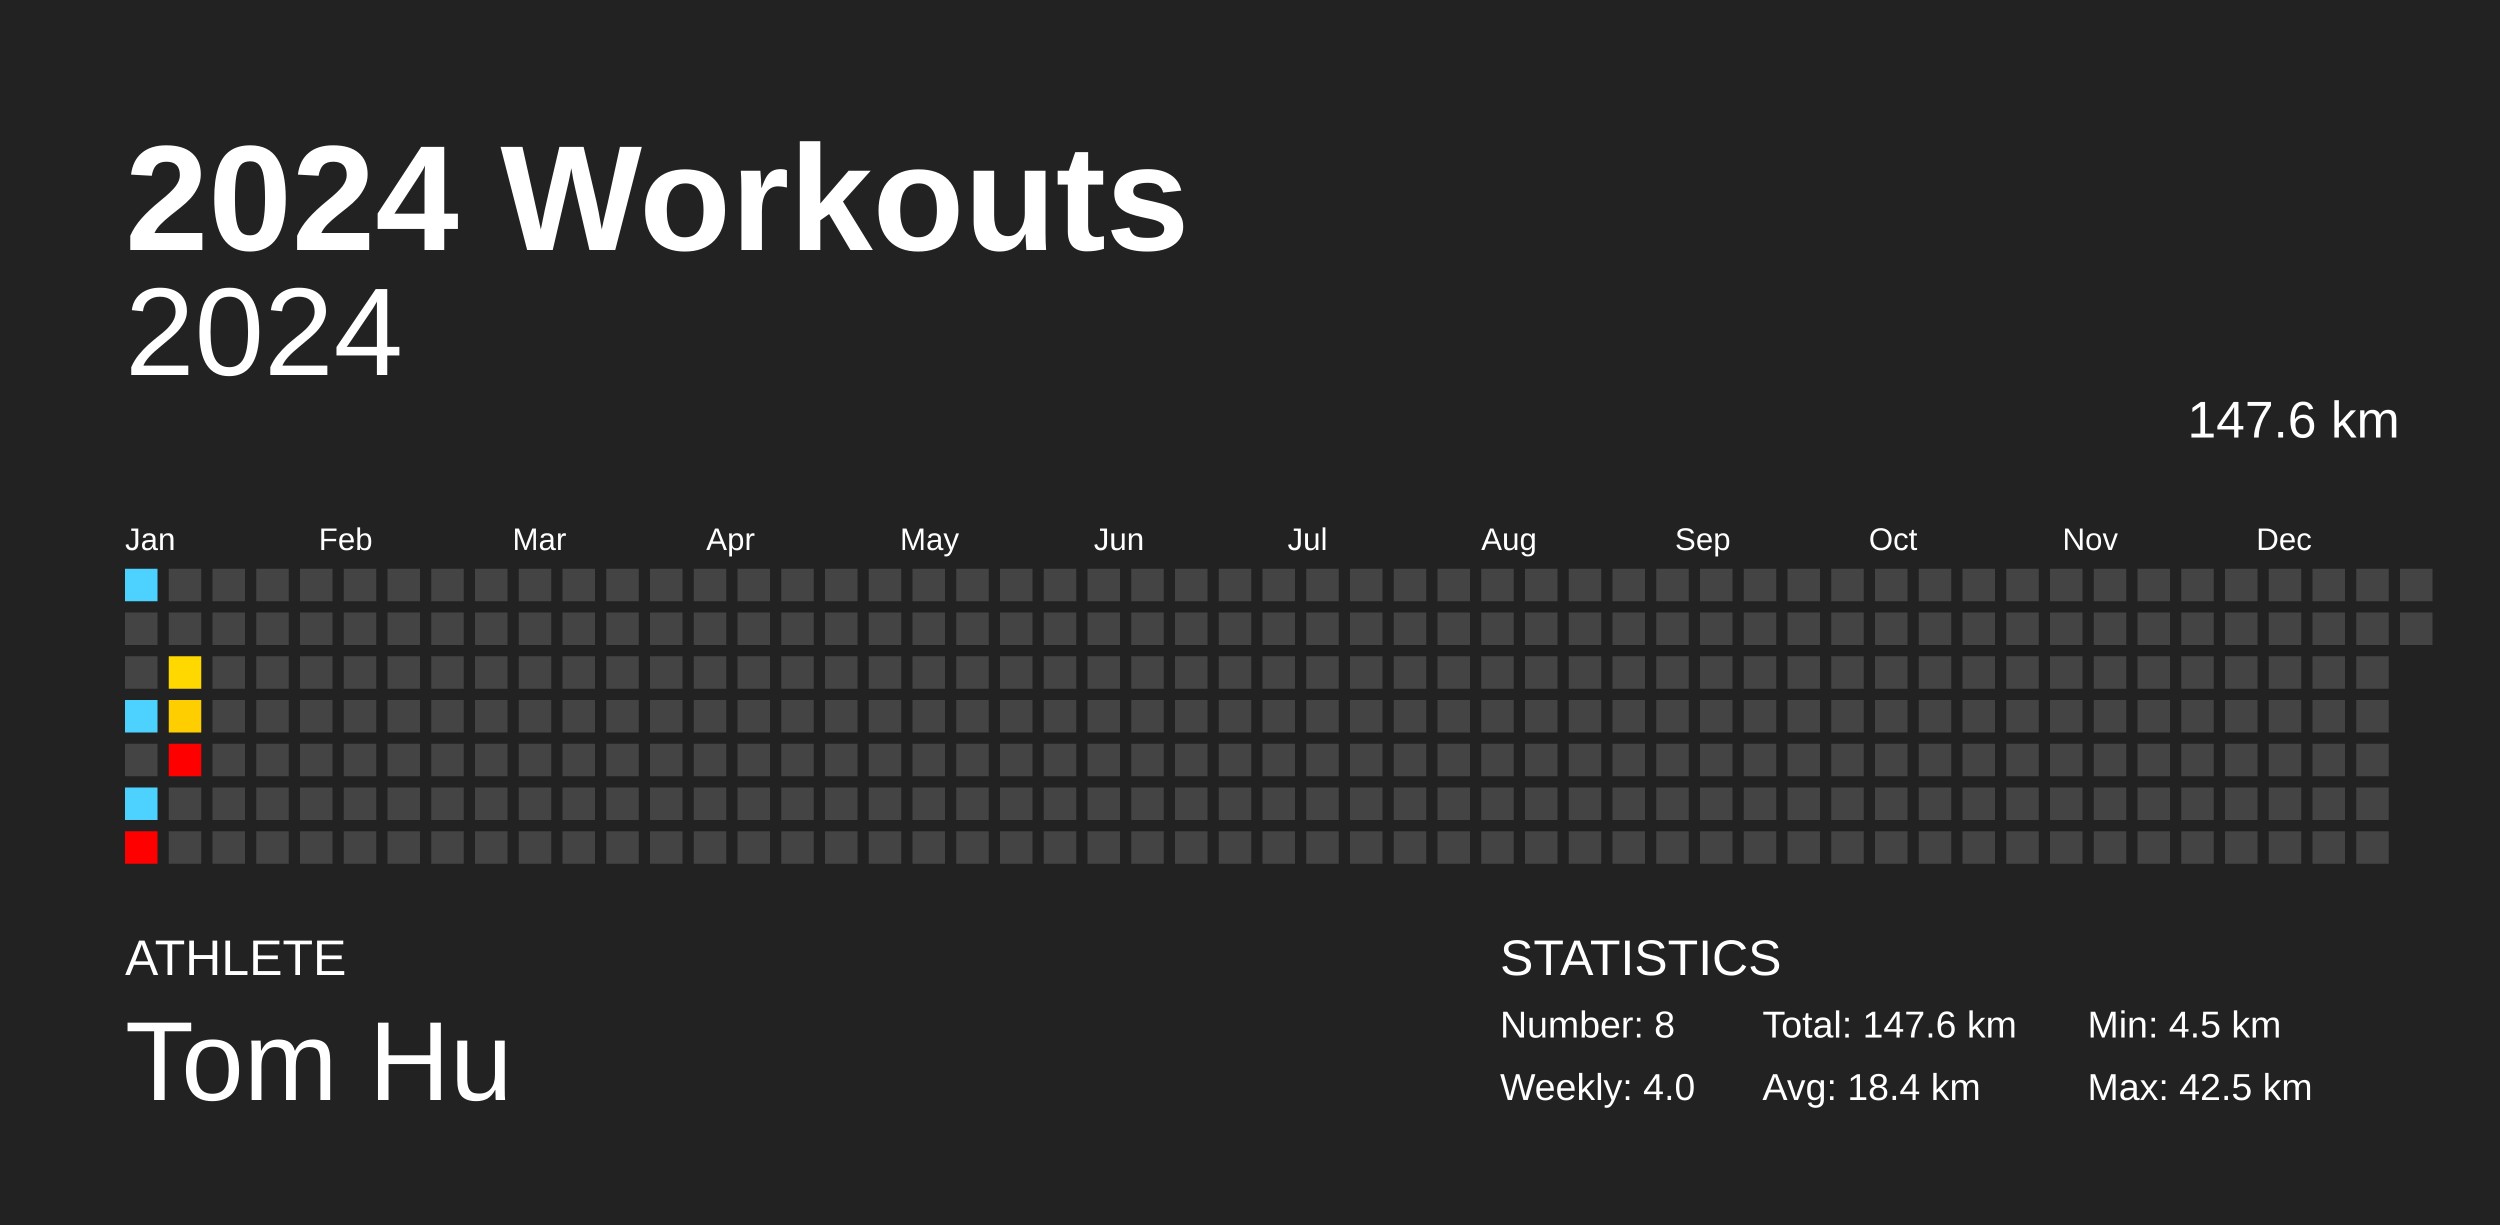
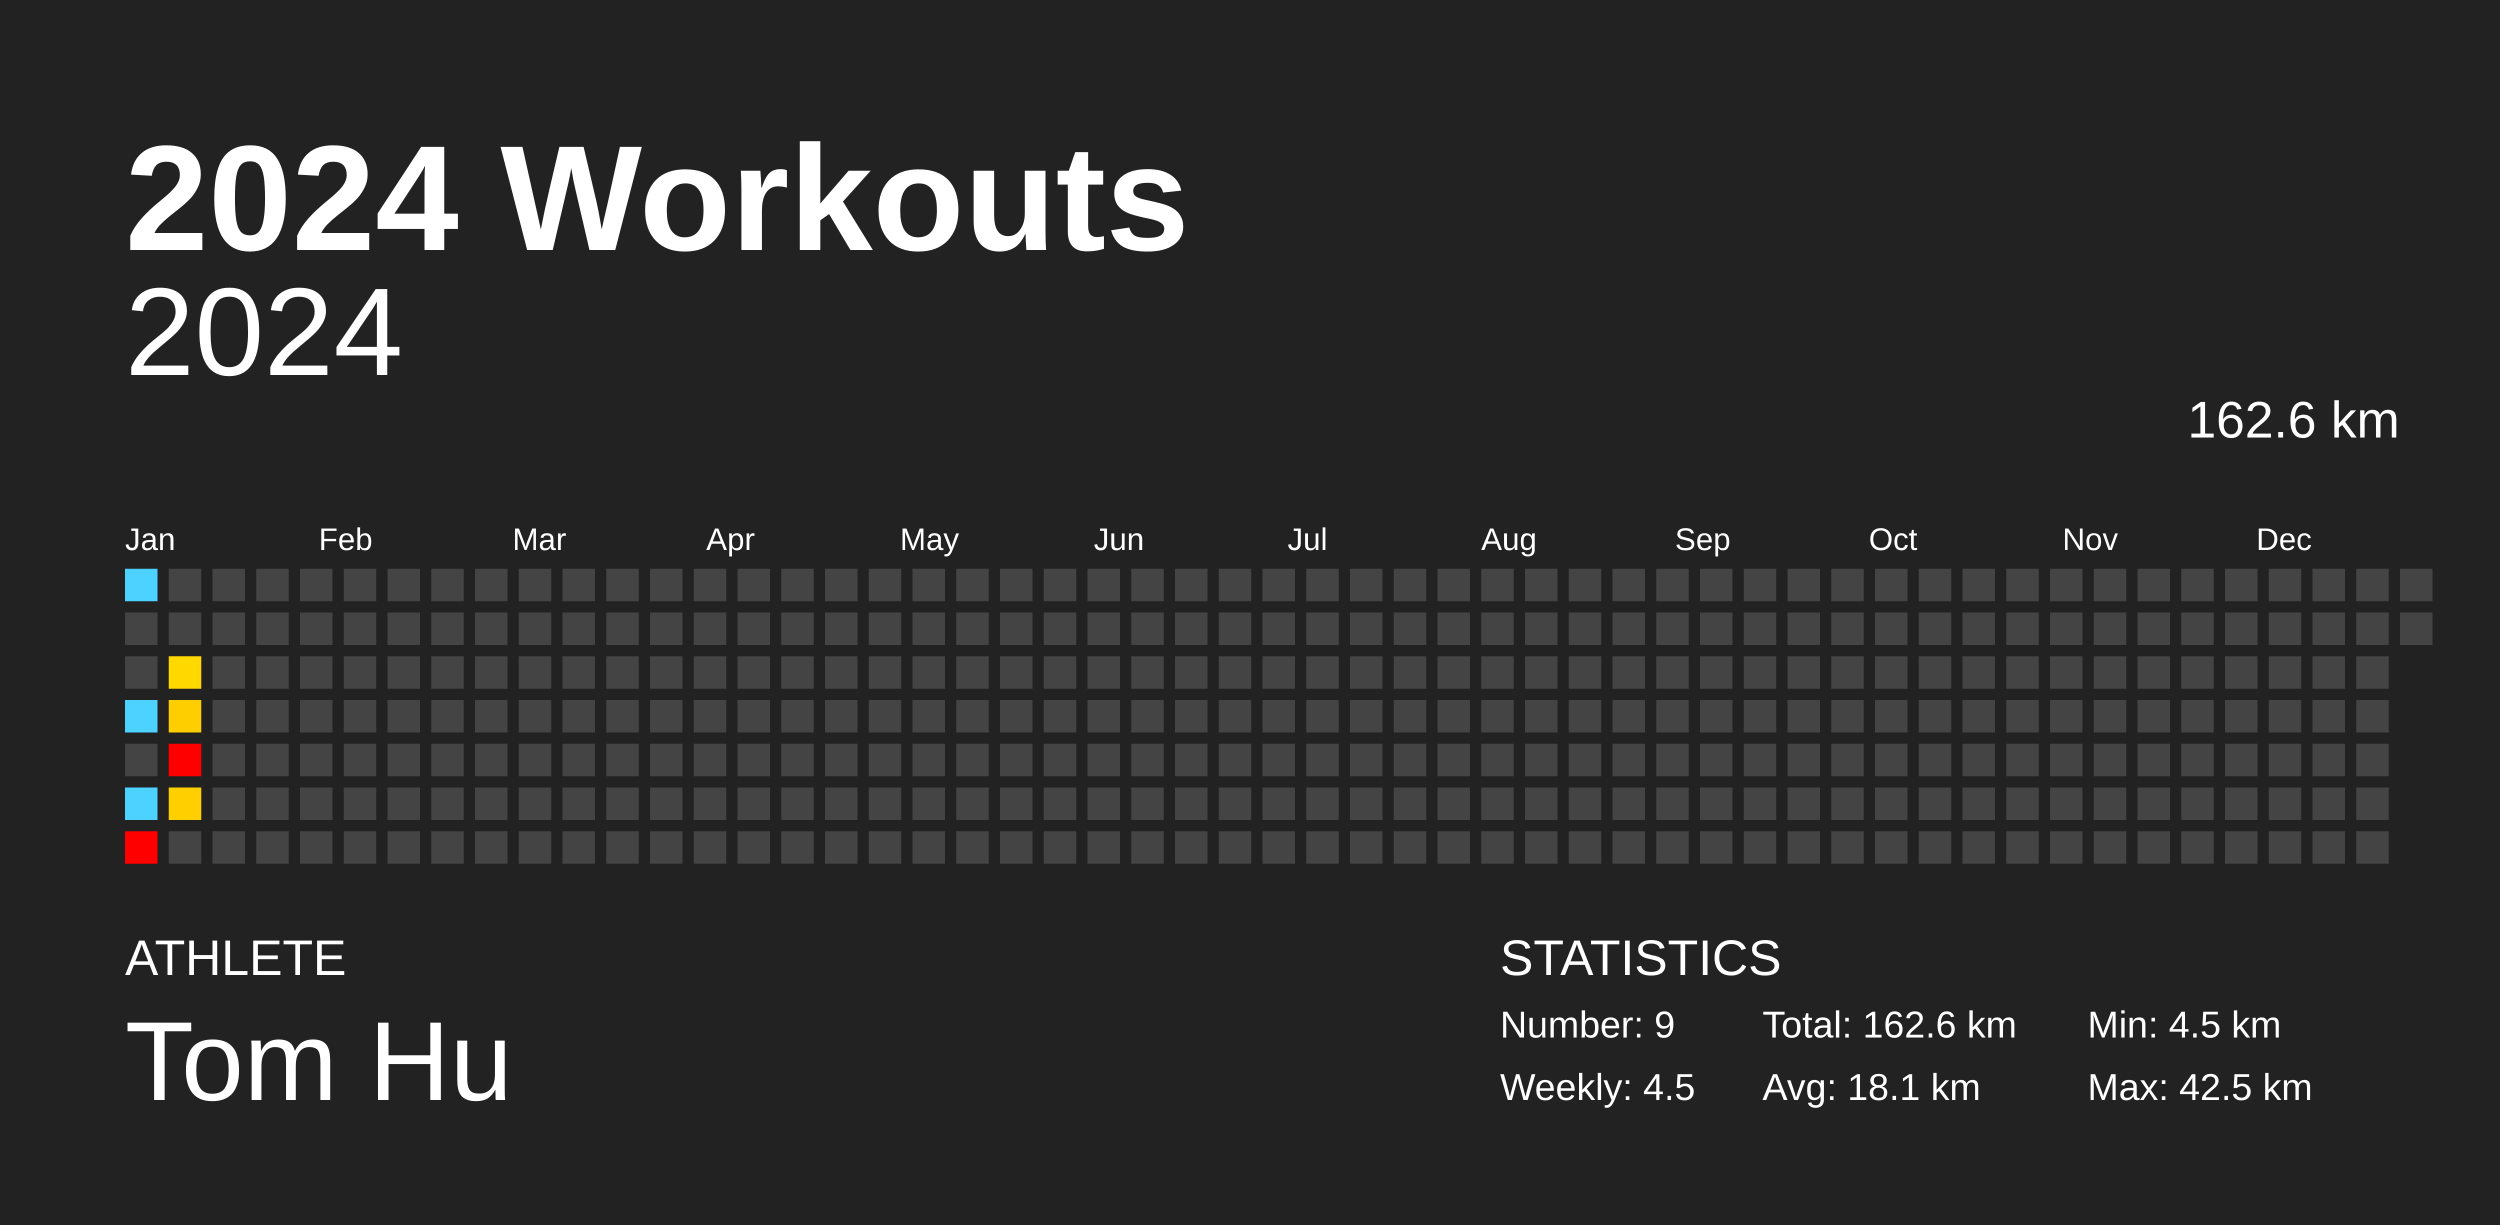
<svg xmlns="http://www.w3.org/2000/svg" baseProfile="full" height="98mm" version="1.1" viewBox="0,0,200,98" width="200mm">
  <defs />
  <rect fill="#222222" height="98" width="200" x="0" y="0" />
  <text fill="#FFFFFF" style="font-size:12px; font-family:Arial; font-weight:bold;" x="10" y="20">2024 Workouts</text>
  <text fill="#FFFFFF" style="font-size:4px; font-family:Arial" x="10" y="78">ATHLETE</text>
  <text fill="#FFFFFF" style="font-size:9px; font-family:Arial" x="10" y="88">Tom Hu</text>
  <text fill="#FFFFFF" style="font-size:4px; font-family:Arial" x="120" y="78">STATISTICS</text>
-   <text fill="#FFFFFF" style="font-size:3px; font-family:Arial" x="120" y="83">Number: 8</text>
-   <text fill="#FFFFFF" style="font-size:3px; font-family:Arial" x="120" y="88">Weekly: 4.0</text>
-   <text fill="#FFFFFF" style="font-size:3px; font-family:Arial" x="141" y="83">Total: 147.6 km</text>
-   <text fill="#FFFFFF" style="font-size:3px; font-family:Arial" x="141" y="88">Avg: 18.4 km</text>
+   <text fill="#FFFFFF" style="font-size:3px; font-family:Arial" x="120" y="83">Number: 9</text>
+   <text fill="#FFFFFF" style="font-size:3px; font-family:Arial" x="120" y="88">Weekly: 4.5</text>
+   <text fill="#FFFFFF" style="font-size:3px; font-family:Arial" x="141" y="83">Total: 162.6 km</text>
+   <text fill="#FFFFFF" style="font-size:3px; font-family:Arial" x="141" y="88">Avg: 18.1 km</text>
  <text fill="#FFFFFF" style="font-size:3px; font-family:Arial" x="167" y="83">Min: 4.5 km</text>
  <text fill="#FFFFFF" style="font-size:3px; font-family:Arial" x="167" y="88">Max: 42.5 km</text>
  <text alignment-baseline="hanging" fill="#FFFFFF" style="font-size:10.0px; font-family:Arial;" x="10" y="30">2024</text>
-   <text alignment-baseline="hanging" fill="#FFFFFF" style="font-size:4.125px; font-family:Arial;" x="175" y="35">147.6 km</text>
+   <text alignment-baseline="hanging" fill="#FFFFFF" style="font-size:4.125px; font-family:Arial;" x="175" y="35">162.6 km</text>
  <text fill="#FFFFFF" style="font-size:2.5px; font-family:Arial" x="10.0" y="44">Jan</text>
  <text fill="#FFFFFF" style="font-size:2.5px; font-family:Arial" x="25.5" y="44">Feb</text>
  <text fill="#FFFFFF" style="font-size:2.5px; font-family:Arial" x="41.0" y="44">Mar</text>
  <text fill="#FFFFFF" style="font-size:2.5px; font-family:Arial" x="56.5" y="44">Apr</text>
  <text fill="#FFFFFF" style="font-size:2.5px; font-family:Arial" x="72.0" y="44">May</text>
  <text fill="#FFFFFF" style="font-size:2.5px; font-family:Arial" x="87.5" y="44">Jun</text>
  <text fill="#FFFFFF" style="font-size:2.5px; font-family:Arial" x="103.0" y="44">Jul</text>
  <text fill="#FFFFFF" style="font-size:2.5px; font-family:Arial" x="118.5" y="44">Aug</text>
  <text fill="#FFFFFF" style="font-size:2.5px; font-family:Arial" x="134.0" y="44">Sep</text>
  <text fill="#FFFFFF" style="font-size:2.5px; font-family:Arial" x="149.5" y="44">Oct</text>
  <text fill="#FFFFFF" style="font-size:2.5px; font-family:Arial" x="165.0" y="44">Nov</text>
  <text fill="#FFFFFF" style="font-size:2.5px; font-family:Arial" x="180.5" y="44">Dec</text>
  <rect fill="#4dd2ff" height="2.6" width="2.6" x="10.0" y="45.5" />
  <rect fill="#444444" height="2.6" width="2.6" x="10.0" y="49.0" />
  <rect fill="#444444" height="2.6" width="2.6" x="10.0" y="52.5" />
  <rect fill="#4dd2ff" height="2.6" width="2.6" x="10.0" y="56.0" />
  <rect fill="#444444" height="2.6" width="2.6" x="10.0" y="59.5" />
  <rect fill="#4dd2ff" height="2.6" width="2.6" x="10.0" y="63.0" />
  <rect fill="red" height="2.6" width="2.6" x="10.0" y="66.5" />
  <rect fill="#444444" height="2.6" width="2.6" x="13.5" y="45.5" />
  <rect fill="#444444" height="2.6" width="2.6" x="13.5" y="49.0" />
  <rect fill="#ffd800" height="2.6" width="2.6" x="13.5" y="52.5" />
  <rect fill="#ffce00" height="2.6" width="2.6" x="13.5" y="56.0" />
  <rect fill="red" height="2.6" width="2.6" x="13.5" y="59.5" />
-   <rect fill="#444444" height="2.6" width="2.6" x="13.5" y="63.0" />
+   <rect fill="#ffcf00" height="2.6" width="2.6" x="13.5" y="63.0" />
  <rect fill="#444444" height="2.6" width="2.6" x="13.5" y="66.5" />
  <rect fill="#444444" height="2.6" width="2.6" x="17.0" y="45.5" />
  <rect fill="#444444" height="2.6" width="2.6" x="17.0" y="49.0" />
  <rect fill="#444444" height="2.6" width="2.6" x="17.0" y="52.5" />
  <rect fill="#444444" height="2.6" width="2.6" x="17.0" y="56.0" />
  <rect fill="#444444" height="2.6" width="2.6" x="17.0" y="59.5" />
  <rect fill="#444444" height="2.6" width="2.6" x="17.0" y="63.0" />
  <rect fill="#444444" height="2.6" width="2.6" x="17.0" y="66.5" />
  <rect fill="#444444" height="2.6" width="2.6" x="20.5" y="45.5" />
  <rect fill="#444444" height="2.6" width="2.6" x="20.5" y="49.0" />
  <rect fill="#444444" height="2.6" width="2.6" x="20.5" y="52.5" />
  <rect fill="#444444" height="2.6" width="2.6" x="20.5" y="56.0" />
  <rect fill="#444444" height="2.6" width="2.6" x="20.5" y="59.5" />
  <rect fill="#444444" height="2.6" width="2.6" x="20.5" y="63.0" />
  <rect fill="#444444" height="2.6" width="2.6" x="20.5" y="66.5" />
  <rect fill="#444444" height="2.6" width="2.6" x="24.0" y="45.5" />
  <rect fill="#444444" height="2.6" width="2.6" x="24.0" y="49.0" />
  <rect fill="#444444" height="2.6" width="2.6" x="24.0" y="52.5" />
  <rect fill="#444444" height="2.6" width="2.6" x="24.0" y="56.0" />
  <rect fill="#444444" height="2.6" width="2.6" x="24.0" y="59.5" />
  <rect fill="#444444" height="2.6" width="2.6" x="24.0" y="63.0" />
  <rect fill="#444444" height="2.6" width="2.6" x="24.0" y="66.5" />
  <rect fill="#444444" height="2.6" width="2.6" x="27.5" y="45.5" />
  <rect fill="#444444" height="2.6" width="2.6" x="27.5" y="49.0" />
  <rect fill="#444444" height="2.6" width="2.6" x="27.5" y="52.5" />
  <rect fill="#444444" height="2.6" width="2.6" x="27.5" y="56.0" />
  <rect fill="#444444" height="2.6" width="2.6" x="27.5" y="59.5" />
  <rect fill="#444444" height="2.6" width="2.6" x="27.5" y="63.0" />
  <rect fill="#444444" height="2.6" width="2.6" x="27.5" y="66.5" />
  <rect fill="#444444" height="2.6" width="2.6" x="31.0" y="45.5" />
  <rect fill="#444444" height="2.6" width="2.6" x="31.0" y="49.0" />
  <rect fill="#444444" height="2.6" width="2.6" x="31.0" y="52.5" />
  <rect fill="#444444" height="2.6" width="2.6" x="31.0" y="56.0" />
  <rect fill="#444444" height="2.6" width="2.6" x="31.0" y="59.5" />
  <rect fill="#444444" height="2.6" width="2.6" x="31.0" y="63.0" />
  <rect fill="#444444" height="2.6" width="2.6" x="31.0" y="66.5" />
  <rect fill="#444444" height="2.6" width="2.6" x="34.5" y="45.5" />
  <rect fill="#444444" height="2.6" width="2.6" x="34.5" y="49.0" />
  <rect fill="#444444" height="2.6" width="2.6" x="34.5" y="52.5" />
  <rect fill="#444444" height="2.6" width="2.6" x="34.5" y="56.0" />
  <rect fill="#444444" height="2.6" width="2.6" x="34.5" y="59.5" />
  <rect fill="#444444" height="2.6" width="2.6" x="34.5" y="63.0" />
  <rect fill="#444444" height="2.6" width="2.6" x="34.5" y="66.5" />
  <rect fill="#444444" height="2.6" width="2.6" x="38.0" y="45.5" />
  <rect fill="#444444" height="2.6" width="2.6" x="38.0" y="49.0" />
  <rect fill="#444444" height="2.6" width="2.6" x="38.0" y="52.5" />
  <rect fill="#444444" height="2.6" width="2.6" x="38.0" y="56.0" />
  <rect fill="#444444" height="2.6" width="2.6" x="38.0" y="59.5" />
  <rect fill="#444444" height="2.6" width="2.6" x="38.0" y="63.0" />
  <rect fill="#444444" height="2.6" width="2.6" x="38.0" y="66.5" />
  <rect fill="#444444" height="2.6" width="2.6" x="41.5" y="45.5" />
  <rect fill="#444444" height="2.6" width="2.6" x="41.5" y="49.0" />
  <rect fill="#444444" height="2.6" width="2.6" x="41.5" y="52.5" />
  <rect fill="#444444" height="2.6" width="2.6" x="41.5" y="56.0" />
  <rect fill="#444444" height="2.6" width="2.6" x="41.5" y="59.5" />
  <rect fill="#444444" height="2.6" width="2.6" x="41.5" y="63.0" />
  <rect fill="#444444" height="2.6" width="2.6" x="41.5" y="66.5" />
  <rect fill="#444444" height="2.6" width="2.6" x="45.0" y="45.5" />
  <rect fill="#444444" height="2.6" width="2.6" x="45.0" y="49.0" />
  <rect fill="#444444" height="2.6" width="2.6" x="45.0" y="52.5" />
  <rect fill="#444444" height="2.6" width="2.6" x="45.0" y="56.0" />
  <rect fill="#444444" height="2.6" width="2.6" x="45.0" y="59.5" />
  <rect fill="#444444" height="2.6" width="2.6" x="45.0" y="63.0" />
  <rect fill="#444444" height="2.6" width="2.6" x="45.0" y="66.5" />
  <rect fill="#444444" height="2.6" width="2.6" x="48.5" y="45.5" />
  <rect fill="#444444" height="2.6" width="2.6" x="48.5" y="49.0" />
  <rect fill="#444444" height="2.6" width="2.6" x="48.5" y="52.5" />
  <rect fill="#444444" height="2.6" width="2.6" x="48.5" y="56.0" />
  <rect fill="#444444" height="2.6" width="2.6" x="48.5" y="59.5" />
  <rect fill="#444444" height="2.6" width="2.6" x="48.5" y="63.0" />
  <rect fill="#444444" height="2.6" width="2.6" x="48.5" y="66.5" />
  <rect fill="#444444" height="2.6" width="2.6" x="52.0" y="45.5" />
  <rect fill="#444444" height="2.6" width="2.6" x="52.0" y="49.0" />
  <rect fill="#444444" height="2.6" width="2.6" x="52.0" y="52.5" />
  <rect fill="#444444" height="2.6" width="2.6" x="52.0" y="56.0" />
  <rect fill="#444444" height="2.6" width="2.6" x="52.0" y="59.5" />
  <rect fill="#444444" height="2.6" width="2.6" x="52.0" y="63.0" />
  <rect fill="#444444" height="2.6" width="2.6" x="52.0" y="66.5" />
  <rect fill="#444444" height="2.6" width="2.6" x="55.5" y="45.5" />
  <rect fill="#444444" height="2.6" width="2.6" x="55.5" y="49.0" />
  <rect fill="#444444" height="2.6" width="2.6" x="55.5" y="52.5" />
  <rect fill="#444444" height="2.6" width="2.6" x="55.5" y="56.0" />
  <rect fill="#444444" height="2.6" width="2.6" x="55.5" y="59.5" />
  <rect fill="#444444" height="2.6" width="2.6" x="55.5" y="63.0" />
  <rect fill="#444444" height="2.6" width="2.6" x="55.5" y="66.5" />
  <rect fill="#444444" height="2.6" width="2.6" x="59.0" y="45.5" />
  <rect fill="#444444" height="2.6" width="2.6" x="59.0" y="49.0" />
  <rect fill="#444444" height="2.6" width="2.6" x="59.0" y="52.5" />
  <rect fill="#444444" height="2.6" width="2.6" x="59.0" y="56.0" />
  <rect fill="#444444" height="2.6" width="2.6" x="59.0" y="59.5" />
  <rect fill="#444444" height="2.6" width="2.6" x="59.0" y="63.0" />
  <rect fill="#444444" height="2.6" width="2.6" x="59.0" y="66.5" />
  <rect fill="#444444" height="2.6" width="2.6" x="62.5" y="45.5" />
  <rect fill="#444444" height="2.6" width="2.6" x="62.5" y="49.0" />
  <rect fill="#444444" height="2.6" width="2.6" x="62.5" y="52.5" />
  <rect fill="#444444" height="2.6" width="2.6" x="62.5" y="56.0" />
  <rect fill="#444444" height="2.6" width="2.6" x="62.5" y="59.5" />
  <rect fill="#444444" height="2.6" width="2.6" x="62.5" y="63.0" />
  <rect fill="#444444" height="2.6" width="2.6" x="62.5" y="66.5" />
  <rect fill="#444444" height="2.6" width="2.6" x="66.0" y="45.5" />
  <rect fill="#444444" height="2.6" width="2.6" x="66.0" y="49.0" />
  <rect fill="#444444" height="2.6" width="2.6" x="66.0" y="52.5" />
  <rect fill="#444444" height="2.6" width="2.6" x="66.0" y="56.0" />
  <rect fill="#444444" height="2.6" width="2.6" x="66.0" y="59.5" />
  <rect fill="#444444" height="2.6" width="2.6" x="66.0" y="63.0" />
  <rect fill="#444444" height="2.6" width="2.6" x="66.0" y="66.5" />
  <rect fill="#444444" height="2.6" width="2.6" x="69.5" y="45.5" />
  <rect fill="#444444" height="2.6" width="2.6" x="69.5" y="49.0" />
  <rect fill="#444444" height="2.6" width="2.6" x="69.5" y="52.5" />
  <rect fill="#444444" height="2.6" width="2.6" x="69.5" y="56.0" />
  <rect fill="#444444" height="2.6" width="2.6" x="69.5" y="59.5" />
  <rect fill="#444444" height="2.6" width="2.6" x="69.5" y="63.0" />
  <rect fill="#444444" height="2.6" width="2.6" x="69.5" y="66.5" />
  <rect fill="#444444" height="2.6" width="2.6" x="73.0" y="45.5" />
  <rect fill="#444444" height="2.6" width="2.6" x="73.0" y="49.0" />
  <rect fill="#444444" height="2.6" width="2.6" x="73.0" y="52.5" />
  <rect fill="#444444" height="2.6" width="2.6" x="73.0" y="56.0" />
  <rect fill="#444444" height="2.6" width="2.6" x="73.0" y="59.5" />
  <rect fill="#444444" height="2.6" width="2.6" x="73.0" y="63.0" />
  <rect fill="#444444" height="2.6" width="2.6" x="73.0" y="66.5" />
  <rect fill="#444444" height="2.6" width="2.6" x="76.5" y="45.5" />
  <rect fill="#444444" height="2.6" width="2.6" x="76.5" y="49.0" />
  <rect fill="#444444" height="2.6" width="2.6" x="76.5" y="52.5" />
  <rect fill="#444444" height="2.6" width="2.6" x="76.5" y="56.0" />
  <rect fill="#444444" height="2.6" width="2.6" x="76.5" y="59.5" />
  <rect fill="#444444" height="2.6" width="2.6" x="76.5" y="63.0" />
  <rect fill="#444444" height="2.6" width="2.6" x="76.5" y="66.5" />
  <rect fill="#444444" height="2.6" width="2.6" x="80.0" y="45.5" />
  <rect fill="#444444" height="2.6" width="2.6" x="80.0" y="49.0" />
  <rect fill="#444444" height="2.6" width="2.6" x="80.0" y="52.5" />
  <rect fill="#444444" height="2.6" width="2.6" x="80.0" y="56.0" />
  <rect fill="#444444" height="2.6" width="2.6" x="80.0" y="59.5" />
  <rect fill="#444444" height="2.6" width="2.6" x="80.0" y="63.0" />
  <rect fill="#444444" height="2.6" width="2.6" x="80.0" y="66.5" />
  <rect fill="#444444" height="2.6" width="2.6" x="83.5" y="45.5" />
  <rect fill="#444444" height="2.6" width="2.6" x="83.5" y="49.0" />
  <rect fill="#444444" height="2.6" width="2.6" x="83.5" y="52.5" />
  <rect fill="#444444" height="2.6" width="2.6" x="83.5" y="56.0" />
  <rect fill="#444444" height="2.6" width="2.6" x="83.5" y="59.5" />
  <rect fill="#444444" height="2.6" width="2.6" x="83.5" y="63.0" />
  <rect fill="#444444" height="2.6" width="2.6" x="83.5" y="66.5" />
  <rect fill="#444444" height="2.6" width="2.6" x="87.0" y="45.5" />
  <rect fill="#444444" height="2.6" width="2.6" x="87.0" y="49.0" />
  <rect fill="#444444" height="2.6" width="2.6" x="87.0" y="52.5" />
  <rect fill="#444444" height="2.6" width="2.6" x="87.0" y="56.0" />
  <rect fill="#444444" height="2.6" width="2.6" x="87.0" y="59.5" />
  <rect fill="#444444" height="2.6" width="2.6" x="87.0" y="63.0" />
  <rect fill="#444444" height="2.6" width="2.6" x="87.0" y="66.5" />
  <rect fill="#444444" height="2.6" width="2.6" x="90.5" y="45.5" />
  <rect fill="#444444" height="2.6" width="2.6" x="90.5" y="49.0" />
  <rect fill="#444444" height="2.6" width="2.6" x="90.5" y="52.5" />
  <rect fill="#444444" height="2.6" width="2.6" x="90.5" y="56.0" />
  <rect fill="#444444" height="2.6" width="2.6" x="90.5" y="59.5" />
  <rect fill="#444444" height="2.6" width="2.6" x="90.5" y="63.0" />
  <rect fill="#444444" height="2.6" width="2.6" x="90.5" y="66.5" />
  <rect fill="#444444" height="2.6" width="2.6" x="94.0" y="45.5" />
  <rect fill="#444444" height="2.6" width="2.6" x="94.0" y="49.0" />
  <rect fill="#444444" height="2.6" width="2.6" x="94.0" y="52.5" />
  <rect fill="#444444" height="2.6" width="2.6" x="94.0" y="56.0" />
  <rect fill="#444444" height="2.6" width="2.6" x="94.0" y="59.5" />
  <rect fill="#444444" height="2.6" width="2.6" x="94.0" y="63.0" />
  <rect fill="#444444" height="2.6" width="2.6" x="94.0" y="66.5" />
  <rect fill="#444444" height="2.6" width="2.6" x="97.5" y="45.5" />
  <rect fill="#444444" height="2.6" width="2.6" x="97.5" y="49.0" />
  <rect fill="#444444" height="2.6" width="2.6" x="97.5" y="52.5" />
  <rect fill="#444444" height="2.6" width="2.6" x="97.5" y="56.0" />
  <rect fill="#444444" height="2.6" width="2.6" x="97.5" y="59.5" />
  <rect fill="#444444" height="2.6" width="2.6" x="97.5" y="63.0" />
  <rect fill="#444444" height="2.6" width="2.6" x="97.5" y="66.5" />
  <rect fill="#444444" height="2.6" width="2.6" x="101.0" y="45.5" />
  <rect fill="#444444" height="2.6" width="2.6" x="101.0" y="49.0" />
  <rect fill="#444444" height="2.6" width="2.6" x="101.0" y="52.5" />
  <rect fill="#444444" height="2.6" width="2.6" x="101.0" y="56.0" />
  <rect fill="#444444" height="2.6" width="2.6" x="101.0" y="59.5" />
  <rect fill="#444444" height="2.6" width="2.6" x="101.0" y="63.0" />
  <rect fill="#444444" height="2.6" width="2.6" x="101.0" y="66.5" />
  <rect fill="#444444" height="2.6" width="2.6" x="104.5" y="45.5" />
  <rect fill="#444444" height="2.6" width="2.6" x="104.5" y="49.0" />
  <rect fill="#444444" height="2.6" width="2.6" x="104.5" y="52.5" />
  <rect fill="#444444" height="2.6" width="2.6" x="104.5" y="56.0" />
  <rect fill="#444444" height="2.6" width="2.6" x="104.5" y="59.5" />
  <rect fill="#444444" height="2.6" width="2.6" x="104.5" y="63.0" />
  <rect fill="#444444" height="2.6" width="2.6" x="104.5" y="66.5" />
  <rect fill="#444444" height="2.6" width="2.6" x="108.0" y="45.5" />
  <rect fill="#444444" height="2.6" width="2.6" x="108.0" y="49.0" />
  <rect fill="#444444" height="2.6" width="2.6" x="108.0" y="52.5" />
  <rect fill="#444444" height="2.6" width="2.6" x="108.0" y="56.0" />
  <rect fill="#444444" height="2.6" width="2.6" x="108.0" y="59.5" />
  <rect fill="#444444" height="2.6" width="2.6" x="108.0" y="63.0" />
  <rect fill="#444444" height="2.6" width="2.6" x="108.0" y="66.5" />
  <rect fill="#444444" height="2.6" width="2.6" x="111.5" y="45.5" />
  <rect fill="#444444" height="2.6" width="2.6" x="111.5" y="49.0" />
  <rect fill="#444444" height="2.6" width="2.6" x="111.5" y="52.5" />
  <rect fill="#444444" height="2.6" width="2.6" x="111.5" y="56.0" />
  <rect fill="#444444" height="2.6" width="2.6" x="111.5" y="59.5" />
  <rect fill="#444444" height="2.6" width="2.6" x="111.5" y="63.0" />
  <rect fill="#444444" height="2.6" width="2.6" x="111.5" y="66.5" />
  <rect fill="#444444" height="2.6" width="2.6" x="115.0" y="45.5" />
  <rect fill="#444444" height="2.6" width="2.6" x="115.0" y="49.0" />
  <rect fill="#444444" height="2.6" width="2.6" x="115.0" y="52.5" />
  <rect fill="#444444" height="2.6" width="2.6" x="115.0" y="56.0" />
  <rect fill="#444444" height="2.6" width="2.6" x="115.0" y="59.5" />
  <rect fill="#444444" height="2.6" width="2.6" x="115.0" y="63.0" />
  <rect fill="#444444" height="2.6" width="2.6" x="115.0" y="66.5" />
  <rect fill="#444444" height="2.6" width="2.6" x="118.5" y="45.5" />
  <rect fill="#444444" height="2.6" width="2.6" x="118.5" y="49.0" />
  <rect fill="#444444" height="2.6" width="2.6" x="118.5" y="52.5" />
  <rect fill="#444444" height="2.6" width="2.6" x="118.5" y="56.0" />
  <rect fill="#444444" height="2.6" width="2.6" x="118.5" y="59.5" />
  <rect fill="#444444" height="2.6" width="2.6" x="118.5" y="63.0" />
  <rect fill="#444444" height="2.6" width="2.6" x="118.5" y="66.5" />
  <rect fill="#444444" height="2.6" width="2.6" x="122.0" y="45.5" />
  <rect fill="#444444" height="2.6" width="2.6" x="122.0" y="49.0" />
  <rect fill="#444444" height="2.6" width="2.6" x="122.0" y="52.5" />
  <rect fill="#444444" height="2.6" width="2.6" x="122.0" y="56.0" />
  <rect fill="#444444" height="2.6" width="2.6" x="122.0" y="59.5" />
  <rect fill="#444444" height="2.6" width="2.6" x="122.0" y="63.0" />
  <rect fill="#444444" height="2.6" width="2.6" x="122.0" y="66.5" />
  <rect fill="#444444" height="2.6" width="2.6" x="125.5" y="45.5" />
  <rect fill="#444444" height="2.6" width="2.6" x="125.5" y="49.0" />
  <rect fill="#444444" height="2.6" width="2.6" x="125.5" y="52.5" />
  <rect fill="#444444" height="2.6" width="2.6" x="125.5" y="56.0" />
  <rect fill="#444444" height="2.6" width="2.6" x="125.5" y="59.5" />
  <rect fill="#444444" height="2.6" width="2.6" x="125.5" y="63.0" />
  <rect fill="#444444" height="2.6" width="2.6" x="125.5" y="66.5" />
  <rect fill="#444444" height="2.6" width="2.6" x="129.0" y="45.5" />
  <rect fill="#444444" height="2.6" width="2.6" x="129.0" y="49.0" />
  <rect fill="#444444" height="2.6" width="2.6" x="129.0" y="52.5" />
  <rect fill="#444444" height="2.6" width="2.6" x="129.0" y="56.0" />
  <rect fill="#444444" height="2.6" width="2.6" x="129.0" y="59.5" />
  <rect fill="#444444" height="2.6" width="2.6" x="129.0" y="63.0" />
  <rect fill="#444444" height="2.6" width="2.6" x="129.0" y="66.5" />
  <rect fill="#444444" height="2.6" width="2.6" x="132.5" y="45.5" />
  <rect fill="#444444" height="2.6" width="2.6" x="132.5" y="49.0" />
  <rect fill="#444444" height="2.6" width="2.6" x="132.5" y="52.5" />
  <rect fill="#444444" height="2.6" width="2.6" x="132.5" y="56.0" />
  <rect fill="#444444" height="2.6" width="2.6" x="132.5" y="59.5" />
  <rect fill="#444444" height="2.6" width="2.6" x="132.5" y="63.0" />
  <rect fill="#444444" height="2.6" width="2.6" x="132.5" y="66.5" />
  <rect fill="#444444" height="2.6" width="2.6" x="136.0" y="45.5" />
  <rect fill="#444444" height="2.6" width="2.6" x="136.0" y="49.0" />
  <rect fill="#444444" height="2.6" width="2.6" x="136.0" y="52.5" />
  <rect fill="#444444" height="2.6" width="2.6" x="136.0" y="56.0" />
  <rect fill="#444444" height="2.6" width="2.6" x="136.0" y="59.5" />
  <rect fill="#444444" height="2.6" width="2.6" x="136.0" y="63.0" />
  <rect fill="#444444" height="2.6" width="2.6" x="136.0" y="66.5" />
  <rect fill="#444444" height="2.6" width="2.6" x="139.5" y="45.5" />
  <rect fill="#444444" height="2.6" width="2.6" x="139.5" y="49.0" />
  <rect fill="#444444" height="2.6" width="2.6" x="139.5" y="52.5" />
  <rect fill="#444444" height="2.6" width="2.6" x="139.5" y="56.0" />
  <rect fill="#444444" height="2.6" width="2.6" x="139.5" y="59.5" />
  <rect fill="#444444" height="2.6" width="2.6" x="139.5" y="63.0" />
  <rect fill="#444444" height="2.6" width="2.6" x="139.5" y="66.5" />
  <rect fill="#444444" height="2.6" width="2.6" x="143.0" y="45.5" />
  <rect fill="#444444" height="2.6" width="2.6" x="143.0" y="49.0" />
  <rect fill="#444444" height="2.6" width="2.6" x="143.0" y="52.5" />
  <rect fill="#444444" height="2.6" width="2.6" x="143.0" y="56.0" />
  <rect fill="#444444" height="2.6" width="2.6" x="143.0" y="59.5" />
  <rect fill="#444444" height="2.6" width="2.6" x="143.0" y="63.0" />
  <rect fill="#444444" height="2.6" width="2.6" x="143.0" y="66.5" />
  <rect fill="#444444" height="2.6" width="2.6" x="146.5" y="45.5" />
  <rect fill="#444444" height="2.6" width="2.6" x="146.5" y="49.0" />
  <rect fill="#444444" height="2.6" width="2.6" x="146.5" y="52.5" />
  <rect fill="#444444" height="2.6" width="2.6" x="146.5" y="56.0" />
  <rect fill="#444444" height="2.6" width="2.6" x="146.5" y="59.5" />
  <rect fill="#444444" height="2.6" width="2.6" x="146.5" y="63.0" />
  <rect fill="#444444" height="2.6" width="2.6" x="146.5" y="66.5" />
  <rect fill="#444444" height="2.6" width="2.6" x="150.0" y="45.5" />
  <rect fill="#444444" height="2.6" width="2.6" x="150.0" y="49.0" />
  <rect fill="#444444" height="2.6" width="2.6" x="150.0" y="52.5" />
  <rect fill="#444444" height="2.6" width="2.6" x="150.0" y="56.0" />
  <rect fill="#444444" height="2.6" width="2.6" x="150.0" y="59.5" />
  <rect fill="#444444" height="2.6" width="2.6" x="150.0" y="63.0" />
  <rect fill="#444444" height="2.6" width="2.6" x="150.0" y="66.5" />
  <rect fill="#444444" height="2.6" width="2.6" x="153.5" y="45.5" />
  <rect fill="#444444" height="2.6" width="2.6" x="153.5" y="49.0" />
  <rect fill="#444444" height="2.6" width="2.6" x="153.5" y="52.5" />
  <rect fill="#444444" height="2.6" width="2.6" x="153.5" y="56.0" />
  <rect fill="#444444" height="2.6" width="2.6" x="153.5" y="59.5" />
  <rect fill="#444444" height="2.6" width="2.6" x="153.5" y="63.0" />
  <rect fill="#444444" height="2.6" width="2.6" x="153.5" y="66.5" />
  <rect fill="#444444" height="2.6" width="2.6" x="157.0" y="45.5" />
  <rect fill="#444444" height="2.6" width="2.6" x="157.0" y="49.0" />
  <rect fill="#444444" height="2.6" width="2.6" x="157.0" y="52.5" />
  <rect fill="#444444" height="2.6" width="2.6" x="157.0" y="56.0" />
  <rect fill="#444444" height="2.6" width="2.6" x="157.0" y="59.5" />
  <rect fill="#444444" height="2.6" width="2.6" x="157.0" y="63.0" />
  <rect fill="#444444" height="2.6" width="2.6" x="157.0" y="66.5" />
  <rect fill="#444444" height="2.6" width="2.6" x="160.5" y="45.5" />
  <rect fill="#444444" height="2.6" width="2.6" x="160.5" y="49.0" />
  <rect fill="#444444" height="2.6" width="2.6" x="160.5" y="52.5" />
  <rect fill="#444444" height="2.6" width="2.6" x="160.5" y="56.0" />
  <rect fill="#444444" height="2.6" width="2.6" x="160.5" y="59.5" />
  <rect fill="#444444" height="2.6" width="2.6" x="160.5" y="63.0" />
  <rect fill="#444444" height="2.6" width="2.6" x="160.5" y="66.5" />
  <rect fill="#444444" height="2.6" width="2.6" x="164.0" y="45.5" />
  <rect fill="#444444" height="2.6" width="2.6" x="164.0" y="49.0" />
  <rect fill="#444444" height="2.6" width="2.6" x="164.0" y="52.5" />
  <rect fill="#444444" height="2.6" width="2.6" x="164.0" y="56.0" />
  <rect fill="#444444" height="2.6" width="2.6" x="164.0" y="59.5" />
  <rect fill="#444444" height="2.6" width="2.6" x="164.0" y="63.0" />
  <rect fill="#444444" height="2.6" width="2.6" x="164.0" y="66.5" />
  <rect fill="#444444" height="2.6" width="2.6" x="167.5" y="45.5" />
  <rect fill="#444444" height="2.6" width="2.6" x="167.5" y="49.0" />
  <rect fill="#444444" height="2.6" width="2.6" x="167.5" y="52.5" />
  <rect fill="#444444" height="2.6" width="2.6" x="167.5" y="56.0" />
  <rect fill="#444444" height="2.6" width="2.6" x="167.5" y="59.5" />
  <rect fill="#444444" height="2.6" width="2.6" x="167.5" y="63.0" />
  <rect fill="#444444" height="2.6" width="2.6" x="167.5" y="66.5" />
  <rect fill="#444444" height="2.6" width="2.6" x="171.0" y="45.5" />
  <rect fill="#444444" height="2.6" width="2.6" x="171.0" y="49.0" />
  <rect fill="#444444" height="2.6" width="2.6" x="171.0" y="52.5" />
  <rect fill="#444444" height="2.6" width="2.6" x="171.0" y="56.0" />
  <rect fill="#444444" height="2.6" width="2.6" x="171.0" y="59.5" />
  <rect fill="#444444" height="2.6" width="2.6" x="171.0" y="63.0" />
  <rect fill="#444444" height="2.6" width="2.6" x="171.0" y="66.5" />
  <rect fill="#444444" height="2.6" width="2.6" x="174.5" y="45.5" />
  <rect fill="#444444" height="2.6" width="2.6" x="174.5" y="49.0" />
  <rect fill="#444444" height="2.6" width="2.6" x="174.5" y="52.5" />
  <rect fill="#444444" height="2.6" width="2.6" x="174.5" y="56.0" />
  <rect fill="#444444" height="2.6" width="2.6" x="174.5" y="59.5" />
  <rect fill="#444444" height="2.6" width="2.6" x="174.5" y="63.0" />
  <rect fill="#444444" height="2.6" width="2.6" x="174.5" y="66.5" />
  <rect fill="#444444" height="2.6" width="2.6" x="178.0" y="45.5" />
  <rect fill="#444444" height="2.6" width="2.6" x="178.0" y="49.0" />
  <rect fill="#444444" height="2.6" width="2.6" x="178.0" y="52.5" />
  <rect fill="#444444" height="2.6" width="2.6" x="178.0" y="56.0" />
  <rect fill="#444444" height="2.6" width="2.6" x="178.0" y="59.5" />
  <rect fill="#444444" height="2.6" width="2.6" x="178.0" y="63.0" />
  <rect fill="#444444" height="2.6" width="2.6" x="178.0" y="66.5" />
  <rect fill="#444444" height="2.6" width="2.6" x="181.5" y="45.5" />
  <rect fill="#444444" height="2.6" width="2.6" x="181.5" y="49.0" />
  <rect fill="#444444" height="2.6" width="2.6" x="181.5" y="52.5" />
  <rect fill="#444444" height="2.6" width="2.6" x="181.5" y="56.0" />
  <rect fill="#444444" height="2.6" width="2.6" x="181.5" y="59.5" />
  <rect fill="#444444" height="2.6" width="2.6" x="181.5" y="63.0" />
  <rect fill="#444444" height="2.6" width="2.6" x="181.5" y="66.5" />
  <rect fill="#444444" height="2.6" width="2.6" x="185.0" y="45.5" />
  <rect fill="#444444" height="2.6" width="2.6" x="185.0" y="49.0" />
  <rect fill="#444444" height="2.6" width="2.6" x="185.0" y="52.5" />
  <rect fill="#444444" height="2.6" width="2.6" x="185.0" y="56.0" />
  <rect fill="#444444" height="2.6" width="2.6" x="185.0" y="59.5" />
  <rect fill="#444444" height="2.6" width="2.6" x="185.0" y="63.0" />
  <rect fill="#444444" height="2.6" width="2.6" x="185.0" y="66.5" />
  <rect fill="#444444" height="2.6" width="2.6" x="188.5" y="45.5" />
  <rect fill="#444444" height="2.6" width="2.6" x="188.5" y="49.0" />
  <rect fill="#444444" height="2.6" width="2.6" x="188.5" y="52.5" />
  <rect fill="#444444" height="2.6" width="2.6" x="188.5" y="56.0" />
  <rect fill="#444444" height="2.6" width="2.6" x="188.5" y="59.5" />
  <rect fill="#444444" height="2.6" width="2.6" x="188.5" y="63.0" />
  <rect fill="#444444" height="2.6" width="2.6" x="188.5" y="66.5" />
  <rect fill="#444444" height="2.6" width="2.6" x="192.0" y="45.5" />
  <rect fill="#444444" height="2.6" width="2.6" x="192.0" y="49.0" />
</svg>
